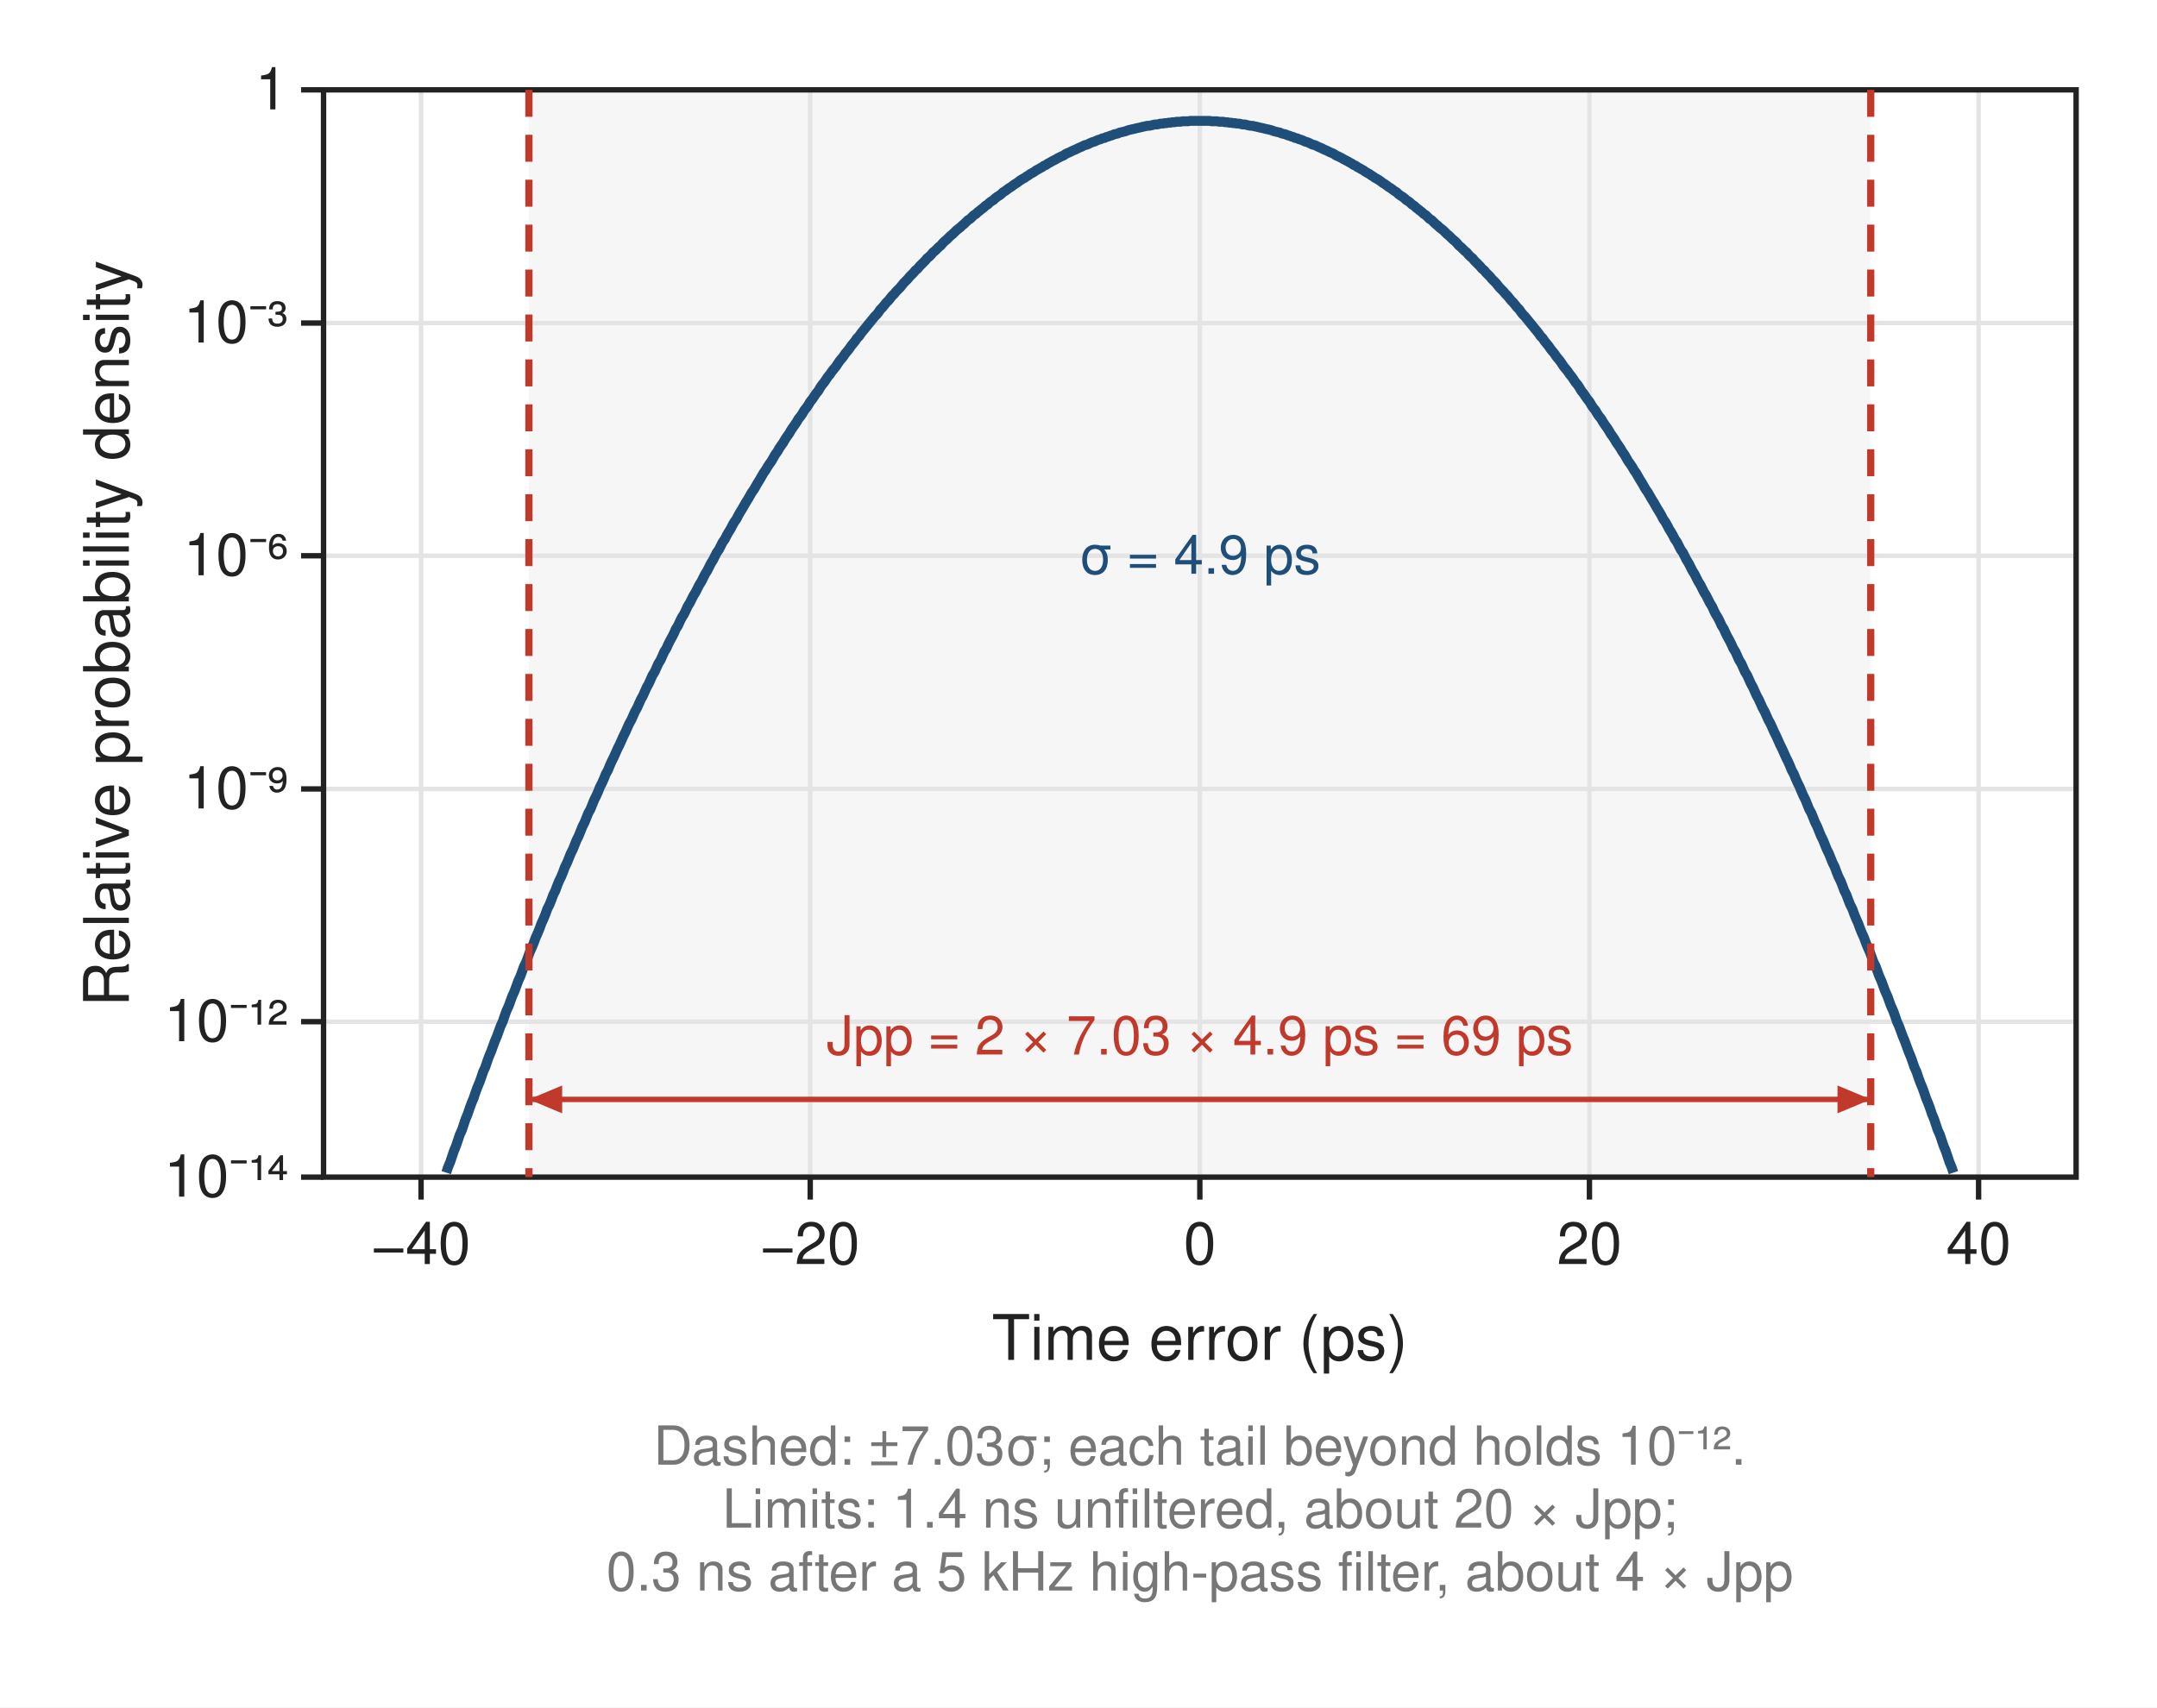
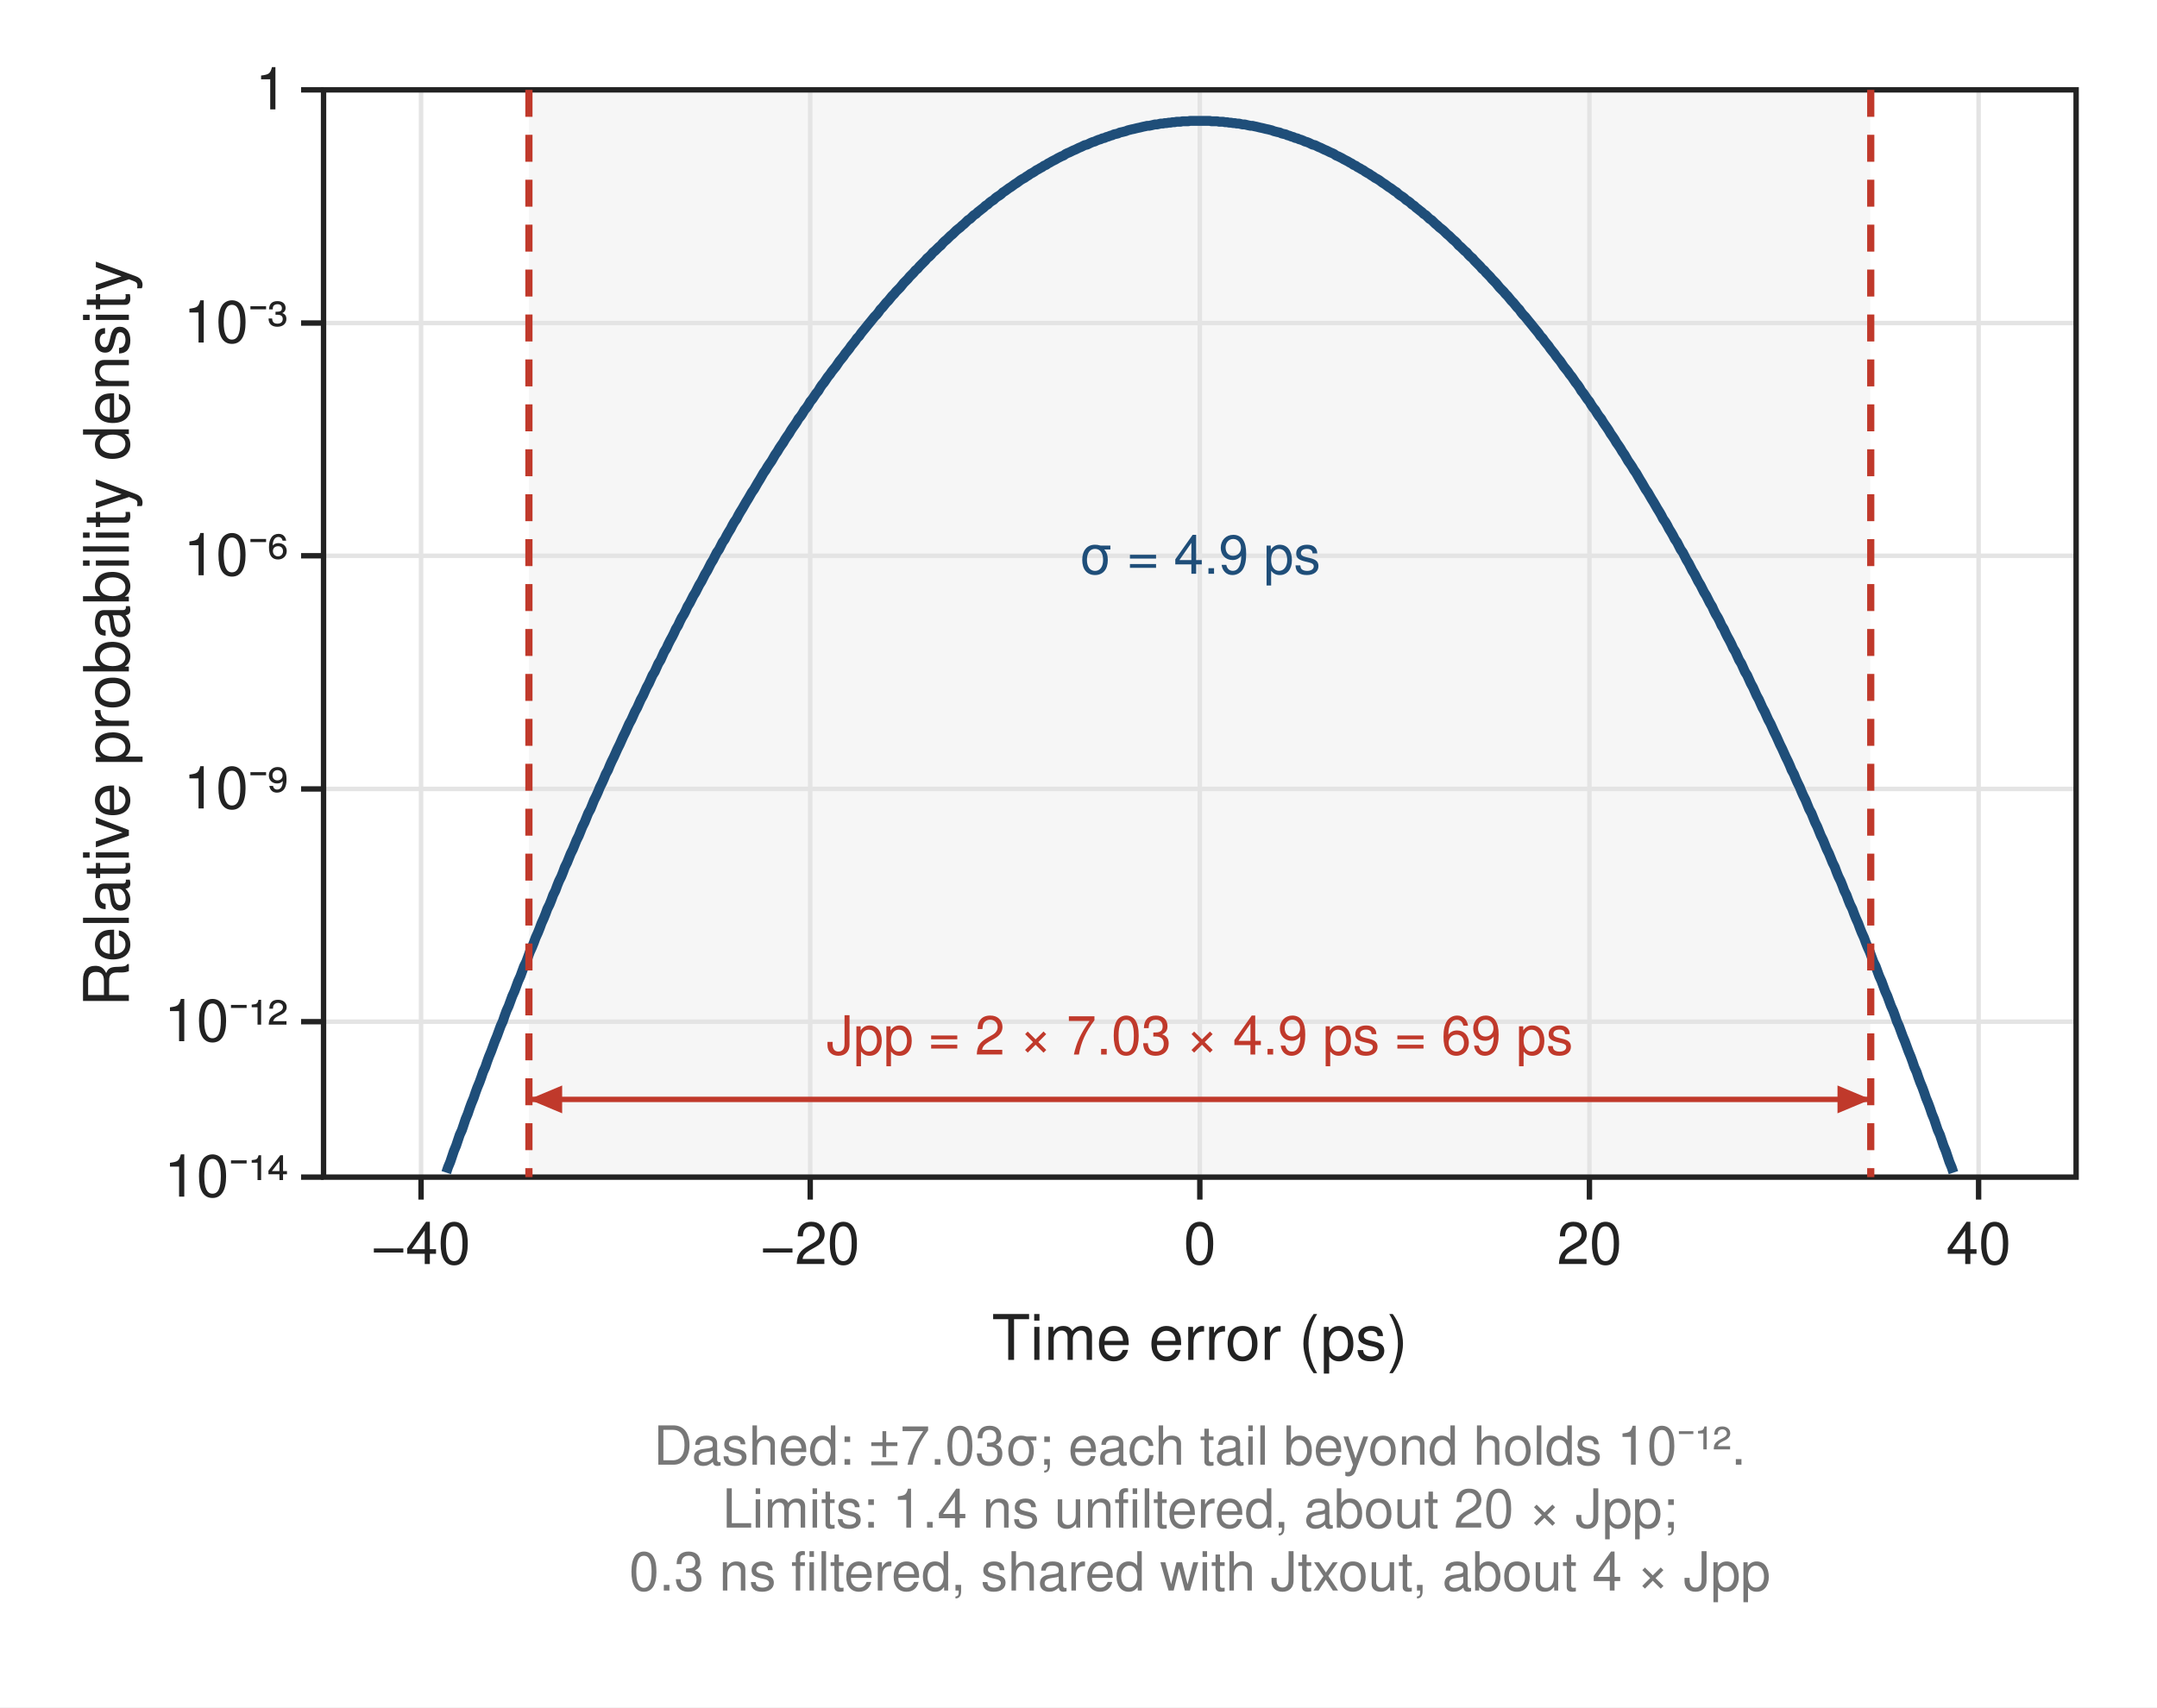
<svg xmlns="http://www.w3.org/2000/svg" width="480" height="380" viewBox="0 0 480 380" font-family="Helvetica, Arial, sans-serif">
  <rect width="480" height="380" fill="#ffffff" />
  <rect x="117.7" y="20.0" width="298.5" height="242.0" rx="0" fill="#f6f6f6" stroke="none" stroke-width="1.0" />
  <line x1="93.7" y1="20.0" x2="93.7" y2="262.0" stroke="#e4e4e4" stroke-width="1" />
  <line x1="180.3" y1="20.0" x2="180.3" y2="262.0" stroke="#e4e4e4" stroke-width="1" />
  <line x1="267.0" y1="20.0" x2="267.0" y2="262.0" stroke="#e4e4e4" stroke-width="1" />
  <line x1="353.7" y1="20.0" x2="353.7" y2="262.0" stroke="#e4e4e4" stroke-width="1" />
  <line x1="440.3" y1="20.0" x2="440.3" y2="262.0" stroke="#e4e4e4" stroke-width="1" />
  <line x1="72.0" y1="262.0" x2="462.0" y2="262.0" stroke="#e4e4e4" stroke-width="1" />
  <line x1="72.0" y1="227.4" x2="462.0" y2="227.4" stroke="#e4e4e4" stroke-width="1" />
  <line x1="72.0" y1="175.6" x2="462.0" y2="175.6" stroke="#e4e4e4" stroke-width="1" />
  <line x1="72.0" y1="123.7" x2="462.0" y2="123.7" stroke="#e4e4e4" stroke-width="1" />
  <line x1="72.0" y1="71.9" x2="462.0" y2="71.9" stroke="#e4e4e4" stroke-width="1" />
  <line x1="72.0" y1="20.0" x2="462.0" y2="20.0" stroke="#e4e4e4" stroke-width="1" />
  <rect x="72.0" y="20.0" width="390.0" height="242.0" rx="0" fill="none" stroke="#222222" stroke-width="1.2" />
  <line x1="93.7" y1="262.0" x2="93.7" y2="267.0" stroke="#222222" stroke-width="1.2" />
  <text x="93.7" y="277.0" font-size="13" text-anchor="middle" font-weight="normal" fill="#222222" dominant-baseline="middle">−40</text>
  <line x1="180.3" y1="262.0" x2="180.3" y2="267.0" stroke="#222222" stroke-width="1.2" />
  <text x="180.3" y="277.0" font-size="13" text-anchor="middle" font-weight="normal" fill="#222222" dominant-baseline="middle">−20</text>
  <line x1="267.0" y1="262.0" x2="267.0" y2="267.0" stroke="#222222" stroke-width="1.2" />
  <text x="267.0" y="277.0" font-size="13" text-anchor="middle" font-weight="normal" fill="#222222" dominant-baseline="middle">0</text>
  <line x1="353.7" y1="262.0" x2="353.7" y2="267.0" stroke="#222222" stroke-width="1.2" />
  <text x="353.7" y="277.0" font-size="13" text-anchor="middle" font-weight="normal" fill="#222222" dominant-baseline="middle">20</text>
  <line x1="440.3" y1="262.0" x2="440.3" y2="267.0" stroke="#222222" stroke-width="1.2" />
  <text x="440.3" y="277.0" font-size="13" text-anchor="middle" font-weight="normal" fill="#222222" dominant-baseline="middle">40</text>
  <line x1="67.0" y1="262.0" x2="72.0" y2="262.0" stroke="#222222" stroke-width="1.2" />
  <text x="64.0" y="262.0" font-size="13" text-anchor="end" font-weight="normal" fill="#222222" dominant-baseline="middle">10⁻¹⁴</text>
  <line x1="67.0" y1="227.4" x2="72.0" y2="227.4" stroke="#222222" stroke-width="1.2" />
  <text x="64.0" y="227.4" font-size="13" text-anchor="end" font-weight="normal" fill="#222222" dominant-baseline="middle">10⁻¹²</text>
  <line x1="67.0" y1="175.6" x2="72.0" y2="175.6" stroke="#222222" stroke-width="1.2" />
  <text x="64.0" y="175.6" font-size="13" text-anchor="end" font-weight="normal" fill="#222222" dominant-baseline="middle">10⁻⁹</text>
  <line x1="67.0" y1="123.7" x2="72.0" y2="123.7" stroke="#222222" stroke-width="1.2" />
  <text x="64.0" y="123.7" font-size="13" text-anchor="end" font-weight="normal" fill="#222222" dominant-baseline="middle">10⁻⁶</text>
  <line x1="67.0" y1="71.9" x2="72.0" y2="71.9" stroke="#222222" stroke-width="1.2" />
  <text x="64.0" y="71.9" font-size="13" text-anchor="end" font-weight="normal" fill="#222222" dominant-baseline="middle">10⁻³</text>
  <line x1="67.0" y1="20.0" x2="72.0" y2="20.0" stroke="#222222" stroke-width="1.2" />
  <text x="64.0" y="20.0" font-size="13" text-anchor="end" font-weight="normal" fill="#222222" dominant-baseline="middle">1</text>
  <text x="267.0" y="298.0" font-size="14" text-anchor="middle" font-weight="normal" fill="#222222" dominant-baseline="middle">Time error (ps)</text>
  <text x="24.0" y="141.0" font-size="14" text-anchor="middle" font-weight="normal" fill="#222222" dominant-baseline="middle" transform="rotate(-90 24.0 141.0)">Relative probability density</text>
  <polyline points="99.3,261.0 99.7,259.8 100.2,258.6 100.6,257.4 101.0,256.2 101.5,255.0 101.9,253.8 102.3,252.6 102.8,251.5 103.2,250.3 103.6,249.1 104.1,247.9 104.5,246.7 104.9,245.6 105.4,244.4 105.8,243.2 106.2,242.1 106.7,240.9 107.1,239.8 107.5,238.6 108.0,237.5 108.4,236.3 108.8,235.2 109.3,234.0 109.7,232.9 110.1,231.8 110.6,230.6 111.0,229.5 111.4,228.4 111.9,227.3 112.3,226.1 112.7,225.0 113.2,223.9 113.6,222.8 114.0,221.7 114.5,220.6 114.9,219.5 115.3,218.4 115.8,217.3 116.2,216.2 116.6,215.1 117.1,214.1 117.5,213.0 117.9,211.9 118.4,210.8 118.8,209.8 119.2,208.7 119.7,207.6 120.1,206.6 120.5,205.5 121.0,204.4 121.4,203.4 121.8,202.3 122.3,201.3 122.7,200.3 123.1,199.2 123.6,198.2 124.0,197.1 124.4,196.1 124.9,195.1 125.3,194.1 125.7,193.0 126.2,192.0 126.6,191.0 127.0,190.0 127.5,189.0 127.9,188.0 128.3,187.0 128.8,186.0 129.2,185.0 129.6,184.0 130.1,183.0 130.5,182.0 130.9,181.0 131.4,180.1 131.8,179.1 132.2,178.1 132.7,177.1 133.1,176.2 133.5,175.2 134.0,174.2 134.4,173.3 134.8,172.3 135.3,171.4 135.7,170.4 136.1,169.5 136.6,168.5 137.0,167.6 137.4,166.7 137.9,165.7 138.3,164.8 138.7,163.9 139.2,162.9 139.6,162.0 140.0,161.1 140.5,160.2 140.9,159.3 141.3,158.4 141.8,157.5 142.2,156.6 142.6,155.7 143.1,154.8 143.5,153.9 143.9,153.0 144.4,152.1 144.8,151.2 145.2,150.3 145.7,149.5 146.1,148.6 146.5,147.7 147.0,146.9 147.4,146.0 147.8,145.1 148.3,144.3 148.7,143.4 149.1,142.6 149.6,141.7 150.0,140.9 150.4,140.0 150.9,139.2 151.3,138.3 151.7,137.5 152.2,136.7 152.6,135.9 153.0,135.0 153.5,134.2 153.9,133.4 154.3,132.6 154.8,131.8 155.2,131.0 155.6,130.2 156.1,129.4 156.5,128.6 156.9,127.8 157.4,127.0 157.8,126.2 158.2,125.4 158.7,124.6 159.1,123.8 159.5,123.0 160.0,122.3 160.4,121.5 160.8,120.7 161.3,120.0 161.7,119.2 162.1,118.5 162.6,117.7 163.0,116.9 163.4,116.2 163.9,115.5 164.3,114.7 164.7,114.0 165.2,113.2 165.6,112.5 166.0,111.8 166.5,111.0 166.9,110.3 167.3,109.6 167.8,108.9 168.2,108.2 168.6,107.5 169.1,106.7 169.5,106.0 169.9,105.3 170.4,104.6 170.8,103.9 171.2,103.3 171.7,102.6 172.1,101.9 172.5,101.2 173.0,100.5 173.4,99.8 173.8,99.2 174.3,98.5 174.7,97.8 175.1,97.2 175.6,96.5 176.0,95.8 176.4,95.2 176.9,94.5 177.3,93.9 177.7,93.2 178.2,92.6 178.6,92.0 179.0,91.3 179.5,90.7 179.9,90.1 180.3,89.4 180.8,88.8 181.2,88.2 181.6,87.6 182.1,87.0 182.5,86.3 182.9,85.7 183.4,85.1 183.8,84.5 184.2,83.9 184.7,83.3 185.1,82.7 185.5,82.2 186.0,81.6 186.4,81.0 186.8,80.4 187.3,79.8 187.7,79.3 188.1,78.7 188.6,78.1 189.0,77.6 189.4,77.0 189.9,76.4 190.3,75.9 190.7,75.3 191.2,74.8 191.6,74.2 192.0,73.7 192.5,73.1 192.9,72.6 193.3,72.1 193.8,71.5 194.2,71.0 194.6,70.5 195.1,70.0 195.5,69.5 195.9,68.9 196.4,68.4 196.8,67.9 197.2,67.4 197.7,66.9 198.1,66.4 198.5,65.9 199.0,65.4 199.4,64.9 199.8,64.5 200.3,64.0 200.7,63.5 201.1,63.0 201.6,62.5 202.0,62.1 202.4,61.6 202.9,61.1 203.3,60.7 203.7,60.2 204.2,59.8 204.6,59.3 205.0,58.9 205.5,58.4 205.9,58.0 206.3,57.5 206.8,57.1 207.2,56.7 207.6,56.2 208.1,55.8 208.5,55.4 208.9,55.0 209.4,54.6 209.8,54.1 210.2,53.7 210.7,53.3 211.1,52.9 211.5,52.5 212.0,52.1 212.4,51.7 212.8,51.3 213.3,50.9 213.7,50.6 214.1,50.2 214.6,49.8 215.0,49.4 215.4,49.0 215.9,48.7 216.3,48.3 216.7,47.9 217.2,47.6 217.6,47.2 218.0,46.9 218.5,46.5 218.9,46.2 219.3,45.8 219.8,45.5 220.2,45.1 220.6,44.8 221.1,44.5 221.5,44.1 221.9,43.8 222.4,43.5 222.8,43.2 223.2,42.8 223.7,42.5 224.1,42.2 224.5,41.9 225.0,41.6 225.4,41.3 225.8,41.0 226.3,40.7 226.7,40.4 227.1,40.1 227.6,39.8 228.0,39.6 228.4,39.3 228.9,39.0 229.3,38.7 229.7,38.5 230.2,38.2 230.6,37.9 231.0,37.7 231.5,37.4 231.9,37.2 232.3,36.9 232.8,36.7 233.2,36.4 233.6,36.2 234.1,35.9 234.5,35.7 234.9,35.5 235.4,35.2 235.8,35.0 236.2,34.8 236.7,34.6 237.1,34.3 237.5,34.1 238.0,33.9 238.4,33.7 238.8,33.5 239.3,33.3 239.7,33.1 240.1,32.9 240.6,32.7 241.0,32.5 241.4,32.3 241.9,32.2 242.3,32.0 242.7,31.8 243.2,31.6 243.6,31.5 244.0,31.3 244.5,31.1 244.9,31.0 245.3,30.8 245.8,30.7 246.2,30.5 246.6,30.4 247.1,30.2 247.5,30.1 247.9,29.9 248.4,29.8 248.8,29.7 249.2,29.5 249.7,29.4 250.1,29.3 250.5,29.2 251.0,29.0 251.4,28.9 251.8,28.8 252.3,28.7 252.7,28.6 253.1,28.5 253.6,28.4 254.0,28.3 254.4,28.2 254.9,28.1 255.3,28.0 255.7,28.0 256.2,27.9 256.6,27.8 257.0,27.7 257.5,27.7 257.9,27.6 258.3,27.5 258.8,27.5 259.2,27.4 259.6,27.4 260.1,27.3 260.5,27.3 260.9,27.2 261.4,27.2 261.8,27.1 262.2,27.1 262.7,27.1 263.1,27.0 263.5,27.0 264.0,27.0 264.4,27.0 264.8,26.9 265.3,26.9 265.7,26.9 266.1,26.9 266.6,26.9 267.0,26.9 267.4,26.9 267.9,26.9 268.3,26.9 268.7,26.9 269.2,26.9 269.6,27.0 270.0,27.0 270.5,27.0 270.9,27.0 271.3,27.1 271.8,27.1 272.2,27.1 272.6,27.2 273.1,27.2 273.5,27.3 273.9,27.3 274.4,27.4 274.8,27.4 275.2,27.5 275.7,27.5 276.1,27.6 276.5,27.7 277.0,27.7 277.4,27.8 277.8,27.9 278.3,28.0 278.7,28.0 279.1,28.1 279.6,28.2 280.0,28.3 280.4,28.4 280.9,28.5 281.3,28.6 281.7,28.7 282.2,28.8 282.6,28.9 283.0,29.0 283.5,29.2 283.9,29.3 284.3,29.4 284.8,29.5 285.2,29.7 285.6,29.8 286.1,29.9 286.5,30.1 286.9,30.2 287.4,30.4 287.8,30.5 288.2,30.7 288.7,30.8 289.1,31.0 289.5,31.1 290.0,31.3 290.4,31.5 290.8,31.6 291.3,31.8 291.7,32.0 292.1,32.2 292.6,32.3 293.0,32.5 293.4,32.7 293.9,32.9 294.3,33.1 294.7,33.3 295.2,33.5 295.6,33.7 296.0,33.9 296.5,34.1 296.9,34.3 297.3,34.6 297.8,34.8 298.2,35.0 298.6,35.2 299.1,35.5 299.5,35.7 299.9,35.9 300.4,36.2 300.8,36.4 301.2,36.7 301.7,36.9 302.1,37.2 302.5,37.4 303.0,37.7 303.4,37.9 303.8,38.2 304.3,38.5 304.7,38.7 305.1,39.0 305.6,39.3 306.0,39.6 306.4,39.8 306.9,40.1 307.3,40.4 307.7,40.7 308.2,41.0 308.6,41.3 309.0,41.6 309.5,41.9 309.9,42.2 310.3,42.5 310.8,42.8 311.2,43.2 311.6,43.5 312.1,43.8 312.5,44.1 312.9,44.5 313.4,44.8 313.8,45.1 314.2,45.5 314.7,45.8 315.1,46.2 315.5,46.5 316.0,46.9 316.4,47.2 316.8,47.6 317.3,47.9 317.7,48.3 318.1,48.7 318.6,49.0 319.0,49.4 319.4,49.8 319.9,50.2 320.3,50.6 320.7,50.9 321.2,51.3 321.6,51.7 322.0,52.1 322.5,52.5 322.9,52.9 323.3,53.3 323.8,53.7 324.2,54.1 324.6,54.6 325.1,55.0 325.5,55.4 325.9,55.8 326.4,56.2 326.8,56.7 327.2,57.1 327.7,57.5 328.1,58.0 328.5,58.4 329.0,58.9 329.4,59.3 329.8,59.8 330.3,60.2 330.7,60.7 331.1,61.1 331.6,61.6 332.0,62.1 332.4,62.5 332.9,63.0 333.3,63.5 333.7,64.0 334.2,64.5 334.6,64.9 335.0,65.4 335.5,65.9 335.9,66.4 336.3,66.9 336.8,67.4 337.2,67.9 337.6,68.4 338.1,68.9 338.5,69.5 338.9,70.0 339.4,70.5 339.8,71.0 340.2,71.5 340.7,72.1 341.1,72.6 341.5,73.1 342.0,73.7 342.4,74.2 342.8,74.8 343.3,75.3 343.7,75.9 344.1,76.4 344.6,77.0 345.0,77.6 345.4,78.1 345.9,78.7 346.3,79.3 346.7,79.8 347.2,80.4 347.6,81.0 348.0,81.6 348.5,82.2 348.9,82.7 349.3,83.3 349.8,83.9 350.2,84.5 350.6,85.1 351.1,85.7 351.5,86.3 351.9,87.0 352.4,87.6 352.8,88.2 353.2,88.8 353.7,89.4 354.1,90.1 354.5,90.7 355.0,91.3 355.4,92.0 355.8,92.6 356.3,93.2 356.7,93.9 357.1,94.5 357.6,95.2 358.0,95.8 358.4,96.5 358.9,97.2 359.3,97.8 359.7,98.5 360.2,99.2 360.6,99.8 361.0,100.5 361.5,101.2 361.9,101.9 362.3,102.6 362.8,103.3 363.2,103.9 363.6,104.6 364.1,105.3 364.5,106.0 364.9,106.7 365.4,107.5 365.8,108.2 366.2,108.9 366.7,109.6 367.1,110.3 367.5,111.0 368.0,111.8 368.4,112.5 368.8,113.2 369.3,114.0 369.7,114.7 370.1,115.5 370.6,116.2 371.0,116.9 371.4,117.7 371.9,118.5 372.3,119.2 372.7,120.0 373.2,120.7 373.6,121.5 374.0,122.3 374.5,123.0 374.9,123.8 375.3,124.6 375.8,125.4 376.2,126.2 376.6,127.0 377.1,127.8 377.5,128.6 377.9,129.4 378.4,130.2 378.8,131.0 379.2,131.8 379.7,132.6 380.1,133.4 380.5,134.2 381.0,135.0 381.4,135.9 381.8,136.7 382.3,137.5 382.7,138.3 383.1,139.2 383.6,140.0 384.0,140.9 384.4,141.7 384.9,142.6 385.3,143.4 385.7,144.3 386.2,145.1 386.6,146.0 387.0,146.9 387.5,147.7 387.9,148.6 388.3,149.5 388.8,150.3 389.2,151.2 389.6,152.1 390.1,153.0 390.5,153.9 390.9,154.8 391.4,155.7 391.8,156.6 392.2,157.5 392.7,158.4 393.1,159.3 393.5,160.2 394.0,161.1 394.4,162.0 394.8,162.9 395.3,163.9 395.7,164.8 396.1,165.7 396.6,166.7 397.0,167.6 397.4,168.5 397.9,169.5 398.3,170.4 398.7,171.4 399.2,172.3 399.6,173.3 400.0,174.2 400.5,175.2 400.9,176.2 401.3,177.1 401.8,178.1 402.2,179.1 402.6,180.1 403.1,181.0 403.5,182.0 403.9,183.0 404.4,184.0 404.8,185.0 405.2,186.0 405.7,187.0 406.1,188.0 406.5,189.0 407.0,190.0 407.4,191.0 407.8,192.0 408.3,193.0 408.7,194.1 409.1,195.1 409.6,196.1 410.0,197.1 410.4,198.2 410.9,199.2 411.3,200.3 411.7,201.3 412.2,202.3 412.6,203.4 413.0,204.4 413.5,205.5 413.9,206.6 414.3,207.6 414.8,208.7 415.2,209.8 415.6,210.8 416.1,211.9 416.5,213.0 416.9,214.1 417.4,215.1 417.8,216.2 418.2,217.3 418.7,218.4 419.1,219.5 419.5,220.6 420.0,221.7 420.4,222.8 420.8,223.9 421.3,225.0 421.7,226.1 422.1,227.3 422.6,228.4 423.0,229.5 423.4,230.6 423.9,231.8 424.3,232.9 424.7,234.0 425.2,235.2 425.6,236.3 426.0,237.5 426.5,238.6 426.9,239.8 427.3,240.9 427.8,242.1 428.2,243.2 428.6,244.4 429.1,245.6 429.5,246.7 429.9,247.9 430.4,249.1 430.8,250.3 431.2,251.5 431.7,252.6 432.1,253.8 432.5,255.0 433.0,256.2 433.4,257.4 433.8,258.6 434.3,259.8 434.7,261.0" fill="none" stroke="#1f4e79" stroke-width="2.2" stroke-linejoin="round" />
  <line x1="117.7" y1="20.0" x2="117.7" y2="262.0" stroke="#c0392b" stroke-width="1.6" stroke-dasharray="6 4" />
  <line x1="416.3" y1="20.0" x2="416.3" y2="262.0" stroke="#c0392b" stroke-width="1.6" stroke-dasharray="6 4" />
  <line x1="117.7" y1="244.7" x2="416.3" y2="244.7" stroke="#c0392b" stroke-width="1.2" />
  <polygon points="416.3,244.7 408.9,241.6 408.9,247.8" fill="#c0392b" />
  <polygon points="117.7,244.7 125.1,247.8 125.1,241.6" fill="#c0392b" />
  <text x="267.0" y="230.7" font-size="12" text-anchor="middle" font-weight="normal" fill="#c0392b" dominant-baseline="middle">Jpp = 2 × 7.03 × 4.9 ps = 69 ps</text>
  <text x="267.0" y="123.7" font-size="12" text-anchor="middle" font-weight="normal" fill="#1f4e79" dominant-baseline="middle">σ = 4.9 ps</text>
  <text x="267.0" y="322.0" font-size="12" text-anchor="middle" font-weight="normal" fill="#777777" dominant-baseline="middle">Dashed: ±7.03σ; each tail beyond holds 10⁻¹².</text>
  <text x="267.0" y="336.0" font-size="12" text-anchor="middle" font-weight="normal" fill="#777777" dominant-baseline="middle">Limits: 1.4 ns unfiltered, about 20 × Jpp;</text>
-   <text x="267.0" y="350.0" font-size="12" text-anchor="middle" font-weight="normal" fill="#777777" dominant-baseline="middle">0.3 ns after a 5 kHz high-pass filter, about 4 × Jpp</text>
+   <text x="267.0" y="350.0" font-size="12" text-anchor="middle" font-weight="normal" fill="#777777" dominant-baseline="middle">0.3 ns filtered, shared with Jtxout, about 4 × Jpp</text>
</svg>
